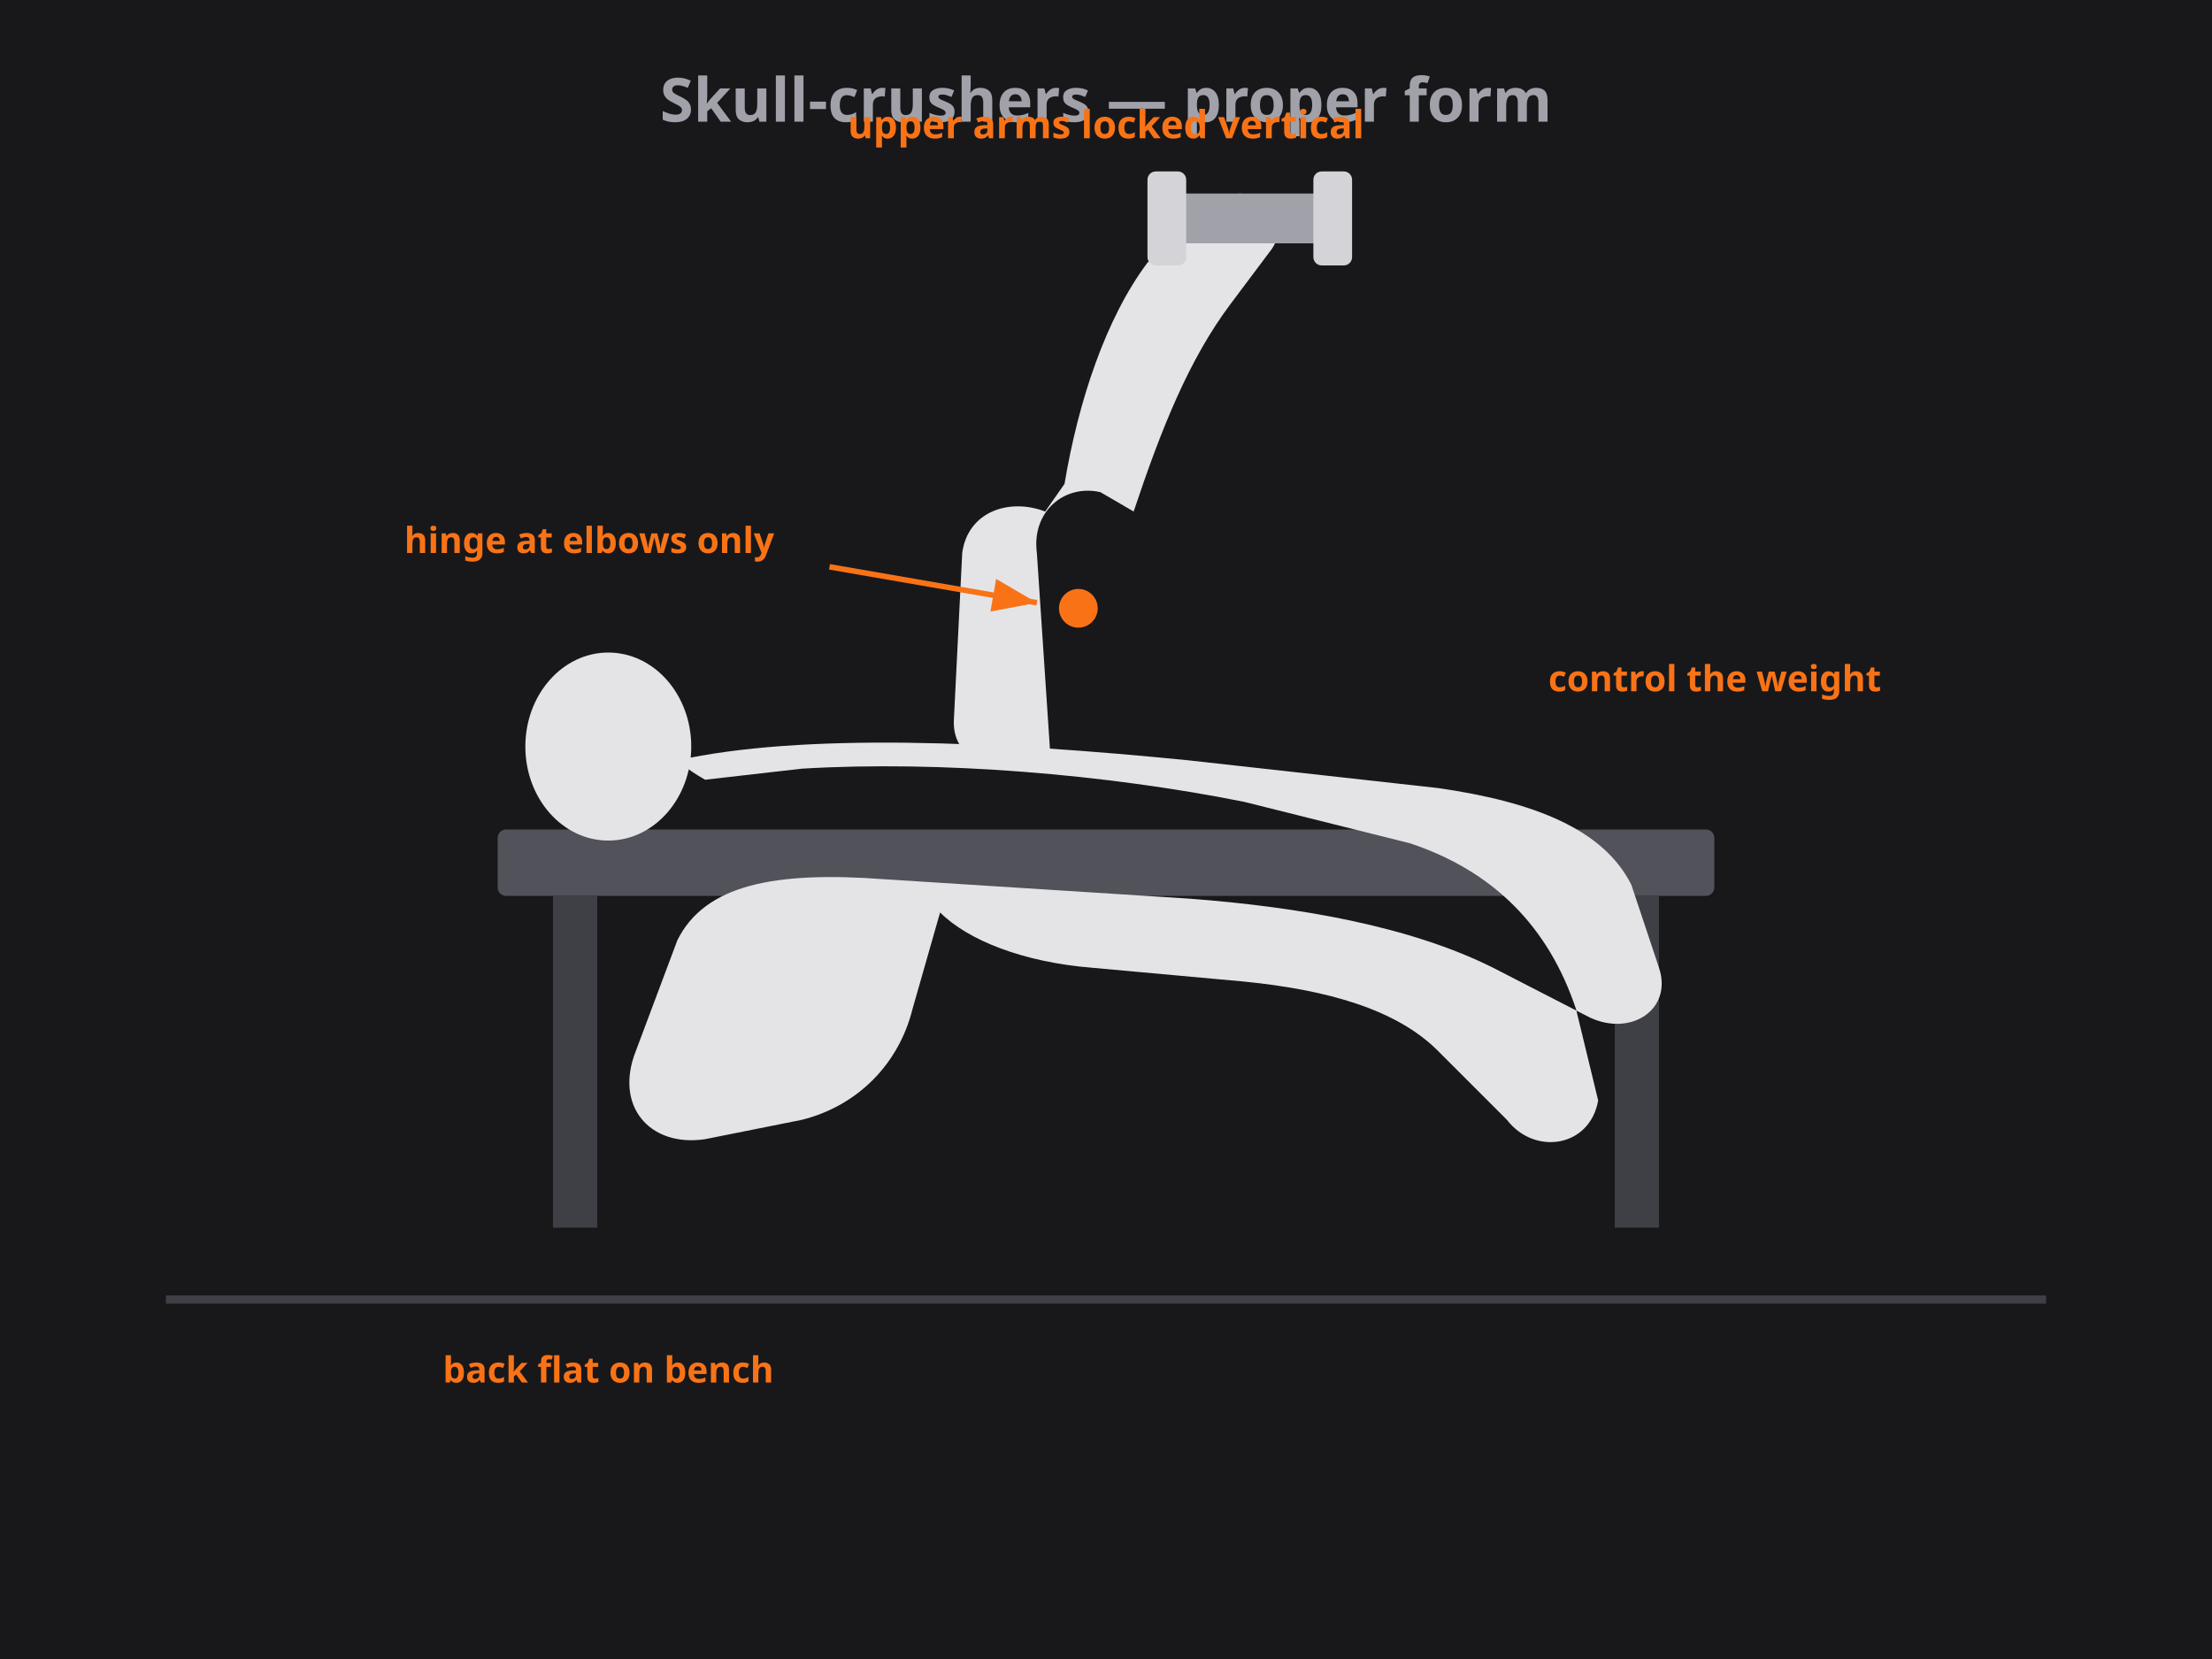
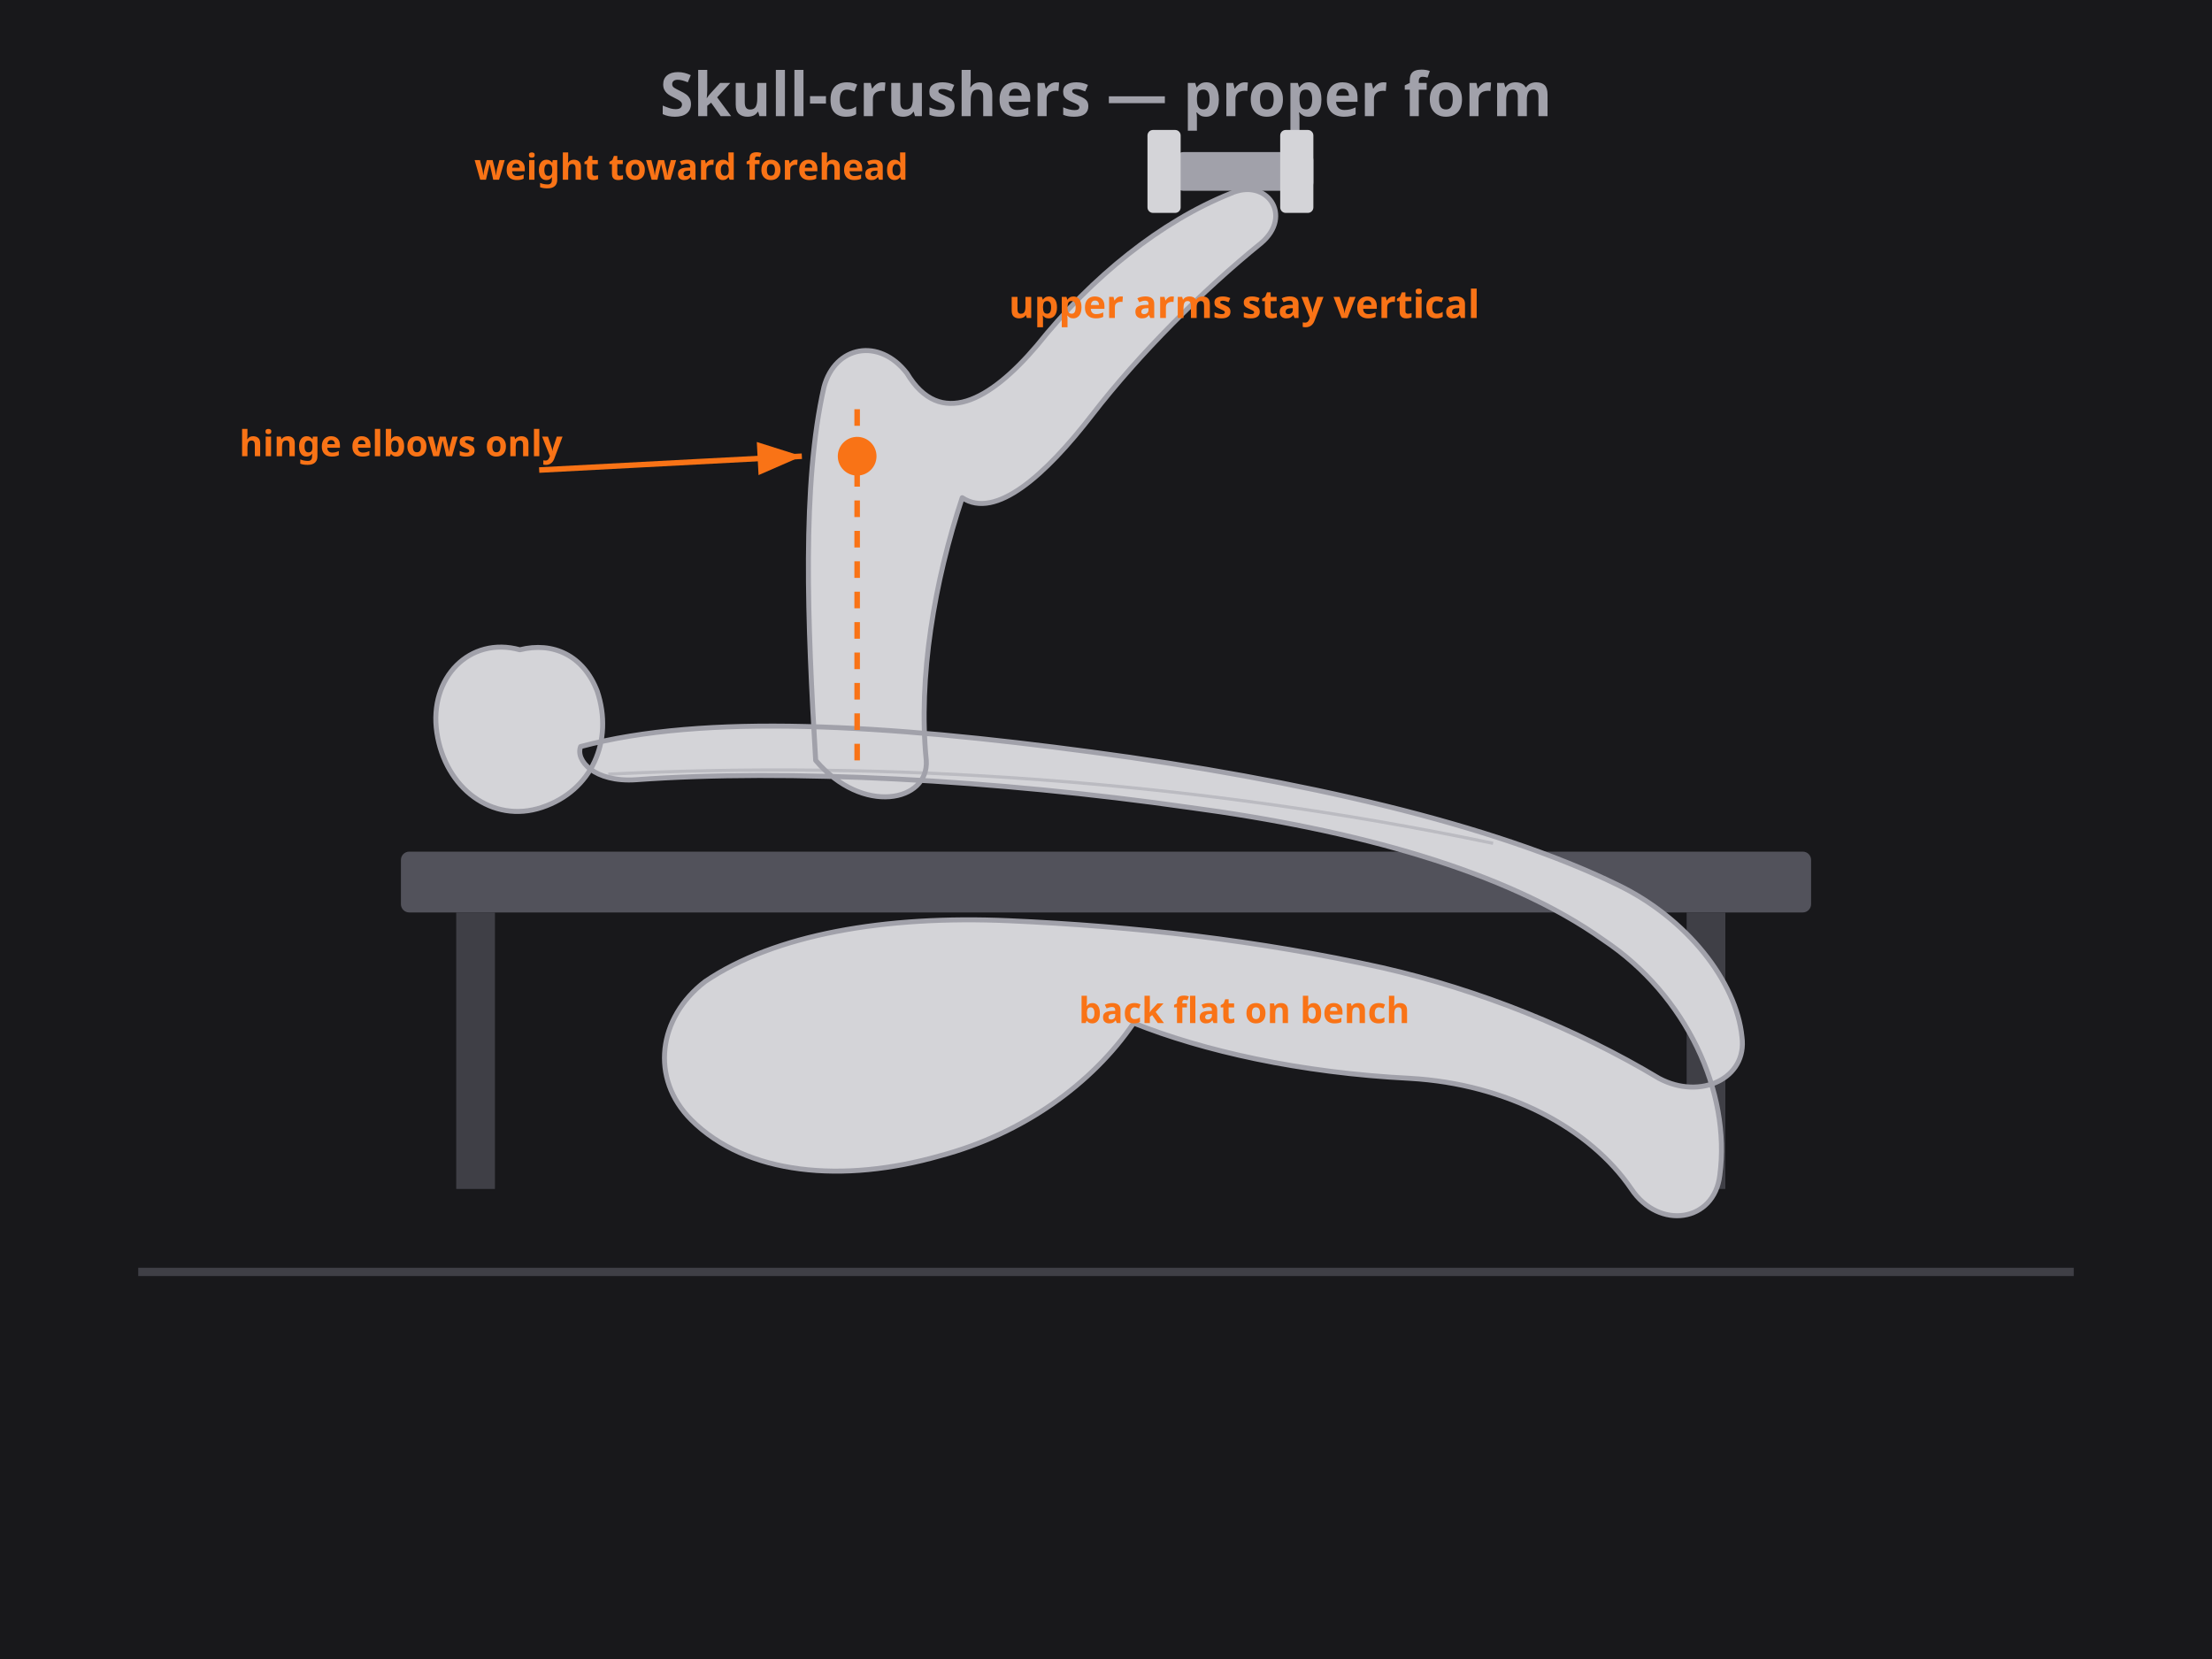
<svg xmlns="http://www.w3.org/2000/svg" viewBox="0 0 800 600" role="img" aria-label="Proper form for Skull-crushers">
  <rect width="800" height="600" fill="#18181b" />
-   <text x="400" y="44" text-anchor="middle" fill="#a1a1aa" font-family="system-ui,sans-serif" font-size="22" font-weight="600">Skull-crushers — proper form</text>
+   <text x="400" y="42" text-anchor="middle" fill="#a1a1aa" font-family="system-ui,sans-serif" font-size="22" font-weight="600">Skull-crushers — proper form</text>
  <defs>
    <marker id="arr" markerWidth="10" markerHeight="10" refX="8" refY="3" orient="auto">
      <path d="M0,0 L8,3 L0,6 Z" fill="#f97316" />
    </marker>
  </defs>
-   <line x1="60" y1="470" x2="740" y2="470" stroke="#3f3f46" stroke-width="3" />
-   <rect x="180" y="300" width="440" height="24" rx="3" fill="#52525b" />
-   <rect x="200" y="324" width="16" height="120" fill="#3f3f46" />
-   <rect x="584" y="324" width="16" height="120" fill="#3f3f46" />
-   <g fill="#e4e4e7">
-     <ellipse cx="220" cy="270" rx="30" ry="34" />
-     <path d="M245 275       C290 265 360 268 430 275       L520 285       C555 290 580 300 590 320       L600 350       C605 365 590 375 575 368       L540 350       C510 335 470 328 430 325       L320 318       C280 315 255 320 245 340       L230 380       C222 400 235 415 255 412       L290 405       C310 400 325 385 330 365       L340 330       C350 340 370 348 395 350       L450 355       C480 358 505 365 520 380       L545 405       C555 418 575 415 578 398       L570 365       C560 335 540 315 510 305       L450 290       C400 280 340 275 290 278       L255 282       C248 278 245 275 245 275 Z" />
-     <path d="M380 275       L375 200       C373 185 385 175 398 178       L410 185       C420 155 430 130 445 110       L460 90       C468 78 455 65 440 72       L415 95       C400 115 390 145 385 175       L378 185       C365 180 350 185 348 200       L345 260       C344 275 360 280 370 275 Z" />
-     <rect x="425" y="70" width="55" height="18" rx="4" fill="#a1a1aa" />
-     <rect x="415" y="62" width="14" height="34" rx="3" fill="#d4d4d8" />
-     <rect x="475" y="62" width="14" height="34" rx="3" fill="#d4d4d8" />
+   <line x1="50" y1="460" x2="750" y2="460" stroke="#3f3f46" stroke-width="3" />
+   <rect x="145" y="308" width="510" height="22" rx="3" fill="#52525b" />
+   <rect x="165" y="330" width="14" height="100" fill="#3f3f46" />
+   <rect x="610" y="330" width="14" height="100" fill="#3f3f46" />
+   <path fill="#d4d4d8" stroke="#a1a1aa" stroke-width="1.8" stroke-linejoin="round" stroke-linecap="round" d=" M188 235 C170 230 155 245 158 265 C161 285 178 298 196 292 C214 286 222 268 216 250 C211 237 200 232 188 235Z M210 270 C255 258 320 262 395 272 C470 282 540 298 585 320 C610 332 628 355 630 375 C632 390 615 398 600 390 C570 372 535 358 500 350 C455 340 410 335 365 333 C320 331 280 338 255 355 C238 368 235 390 250 405 C270 425 305 428 340 418 C370 410 395 392 410 370 C435 380 470 388 510 390 C545 392 575 408 590 430 C600 445 620 442 622 425 C626 395 610 360 580 340 C545 315 490 300 430 292 C360 282 285 278 230 282 C215 283 208 275 210 270Z M295 275 C292 225 290 175 298 140 C302 125 318 122 328 135 C340 155 358 145 375 125 C395 100 420 80 445 70 C458 64 468 78 456 88 C435 105 412 128 395 150 C378 172 360 188 348 180 C338 210 332 245 335 275 C336 290 312 295 295 275Z " />
+   <g fill="#a1a1aa">
+     <rect x="425" y="55" width="50" height="14" rx="3" />
+     <rect x="415" y="47" width="12" height="30" rx="2" fill="#d4d4d8" />
+     <rect x="463" y="47" width="12" height="30" rx="2" fill="#d4d4d8" />
  </g>
-   <text x="400" y="50" text-anchor="middle" fill="#f97316" font-family="system-ui,sans-serif" font-size="14" font-weight="600">upper arms locked vertical</text>
-   <circle cx="390" cy="220" r="7" fill="#f97316" />
-   <text x="280" y="200" text-anchor="end" fill="#f97316" font-family="system-ui,sans-serif" font-size="13" font-weight="600">hinge at elbows only</text>
-   <line x1="300" y1="205" x2="375" y2="218" stroke="#f97316" stroke-width="2" marker-end="url(#arr)" />
-   <text x="560" y="250" fill="#f97316" font-family="system-ui,sans-serif" font-size="13" font-weight="600">control the weight</text>
-   <text x="220" y="500" text-anchor="middle" fill="#f97316" font-family="system-ui,sans-serif" font-size="13" font-weight="600">back flat on bench</text>
+   <path fill="none" stroke="#a1a1aa" stroke-width="1.15" opacity="0.5" d="M220 280 C320 275 430 282 540 305" />
+   <line x1="310" y1="275" x2="310" y2="145" stroke="#f97316" stroke-width="2" stroke-dasharray="6 5" />
+   <circle cx="310" cy="165" r="7" fill="#f97316" />
+   <text x="450" y="115" text-anchor="middle" fill="#f97316" font-family="system-ui,sans-serif" font-size="14" font-weight="600">upper arms stay vertical</text>
+   <text x="145" y="165" text-anchor="middle" fill="#f97316" font-family="system-ui,sans-serif" font-size="13" font-weight="600">hinge elbows only</text>
+   <path d="M195 170 L290 165" stroke="#f97316" stroke-width="2" fill="none" marker-end="url(#arr)" />
+   <text x="450" y="370" text-anchor="middle" fill="#f97316" font-family="system-ui,sans-serif" font-size="13" font-weight="600">back flat on bench</text>
+   <text x="250" y="65" text-anchor="middle" fill="#f97316" font-family="system-ui,sans-serif" font-size="13" font-weight="600">weight toward forehead</text>
</svg>
